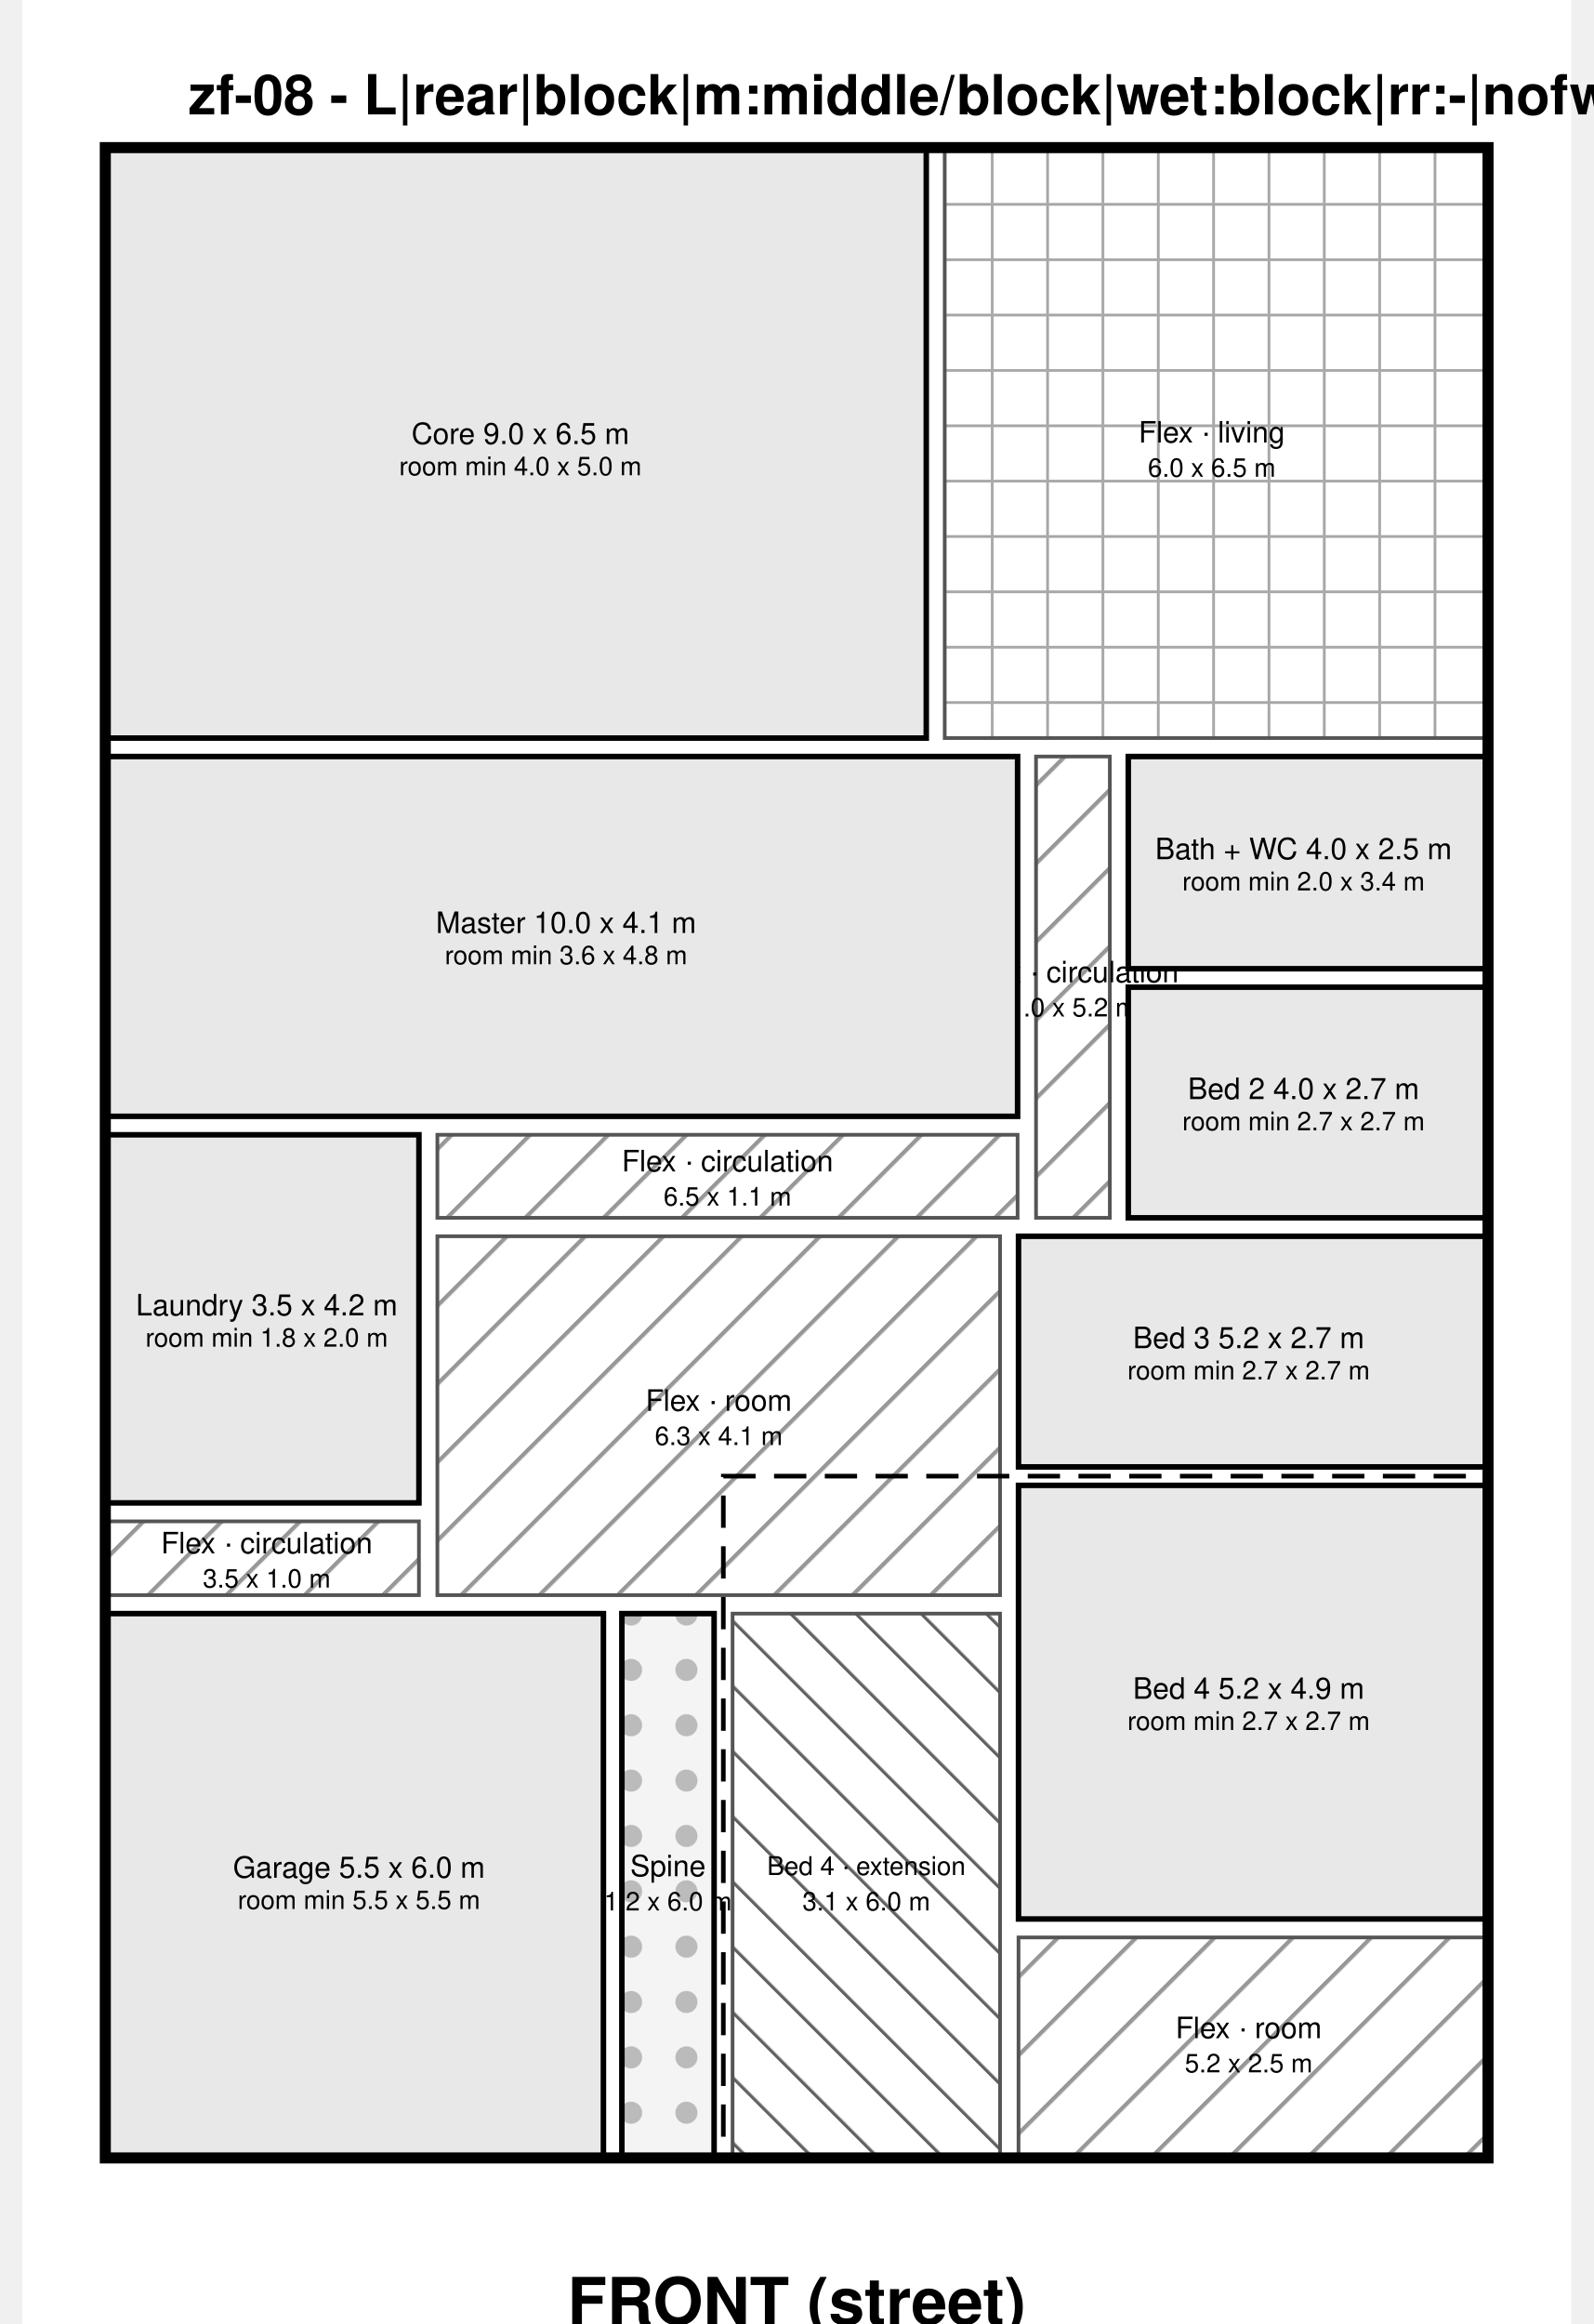
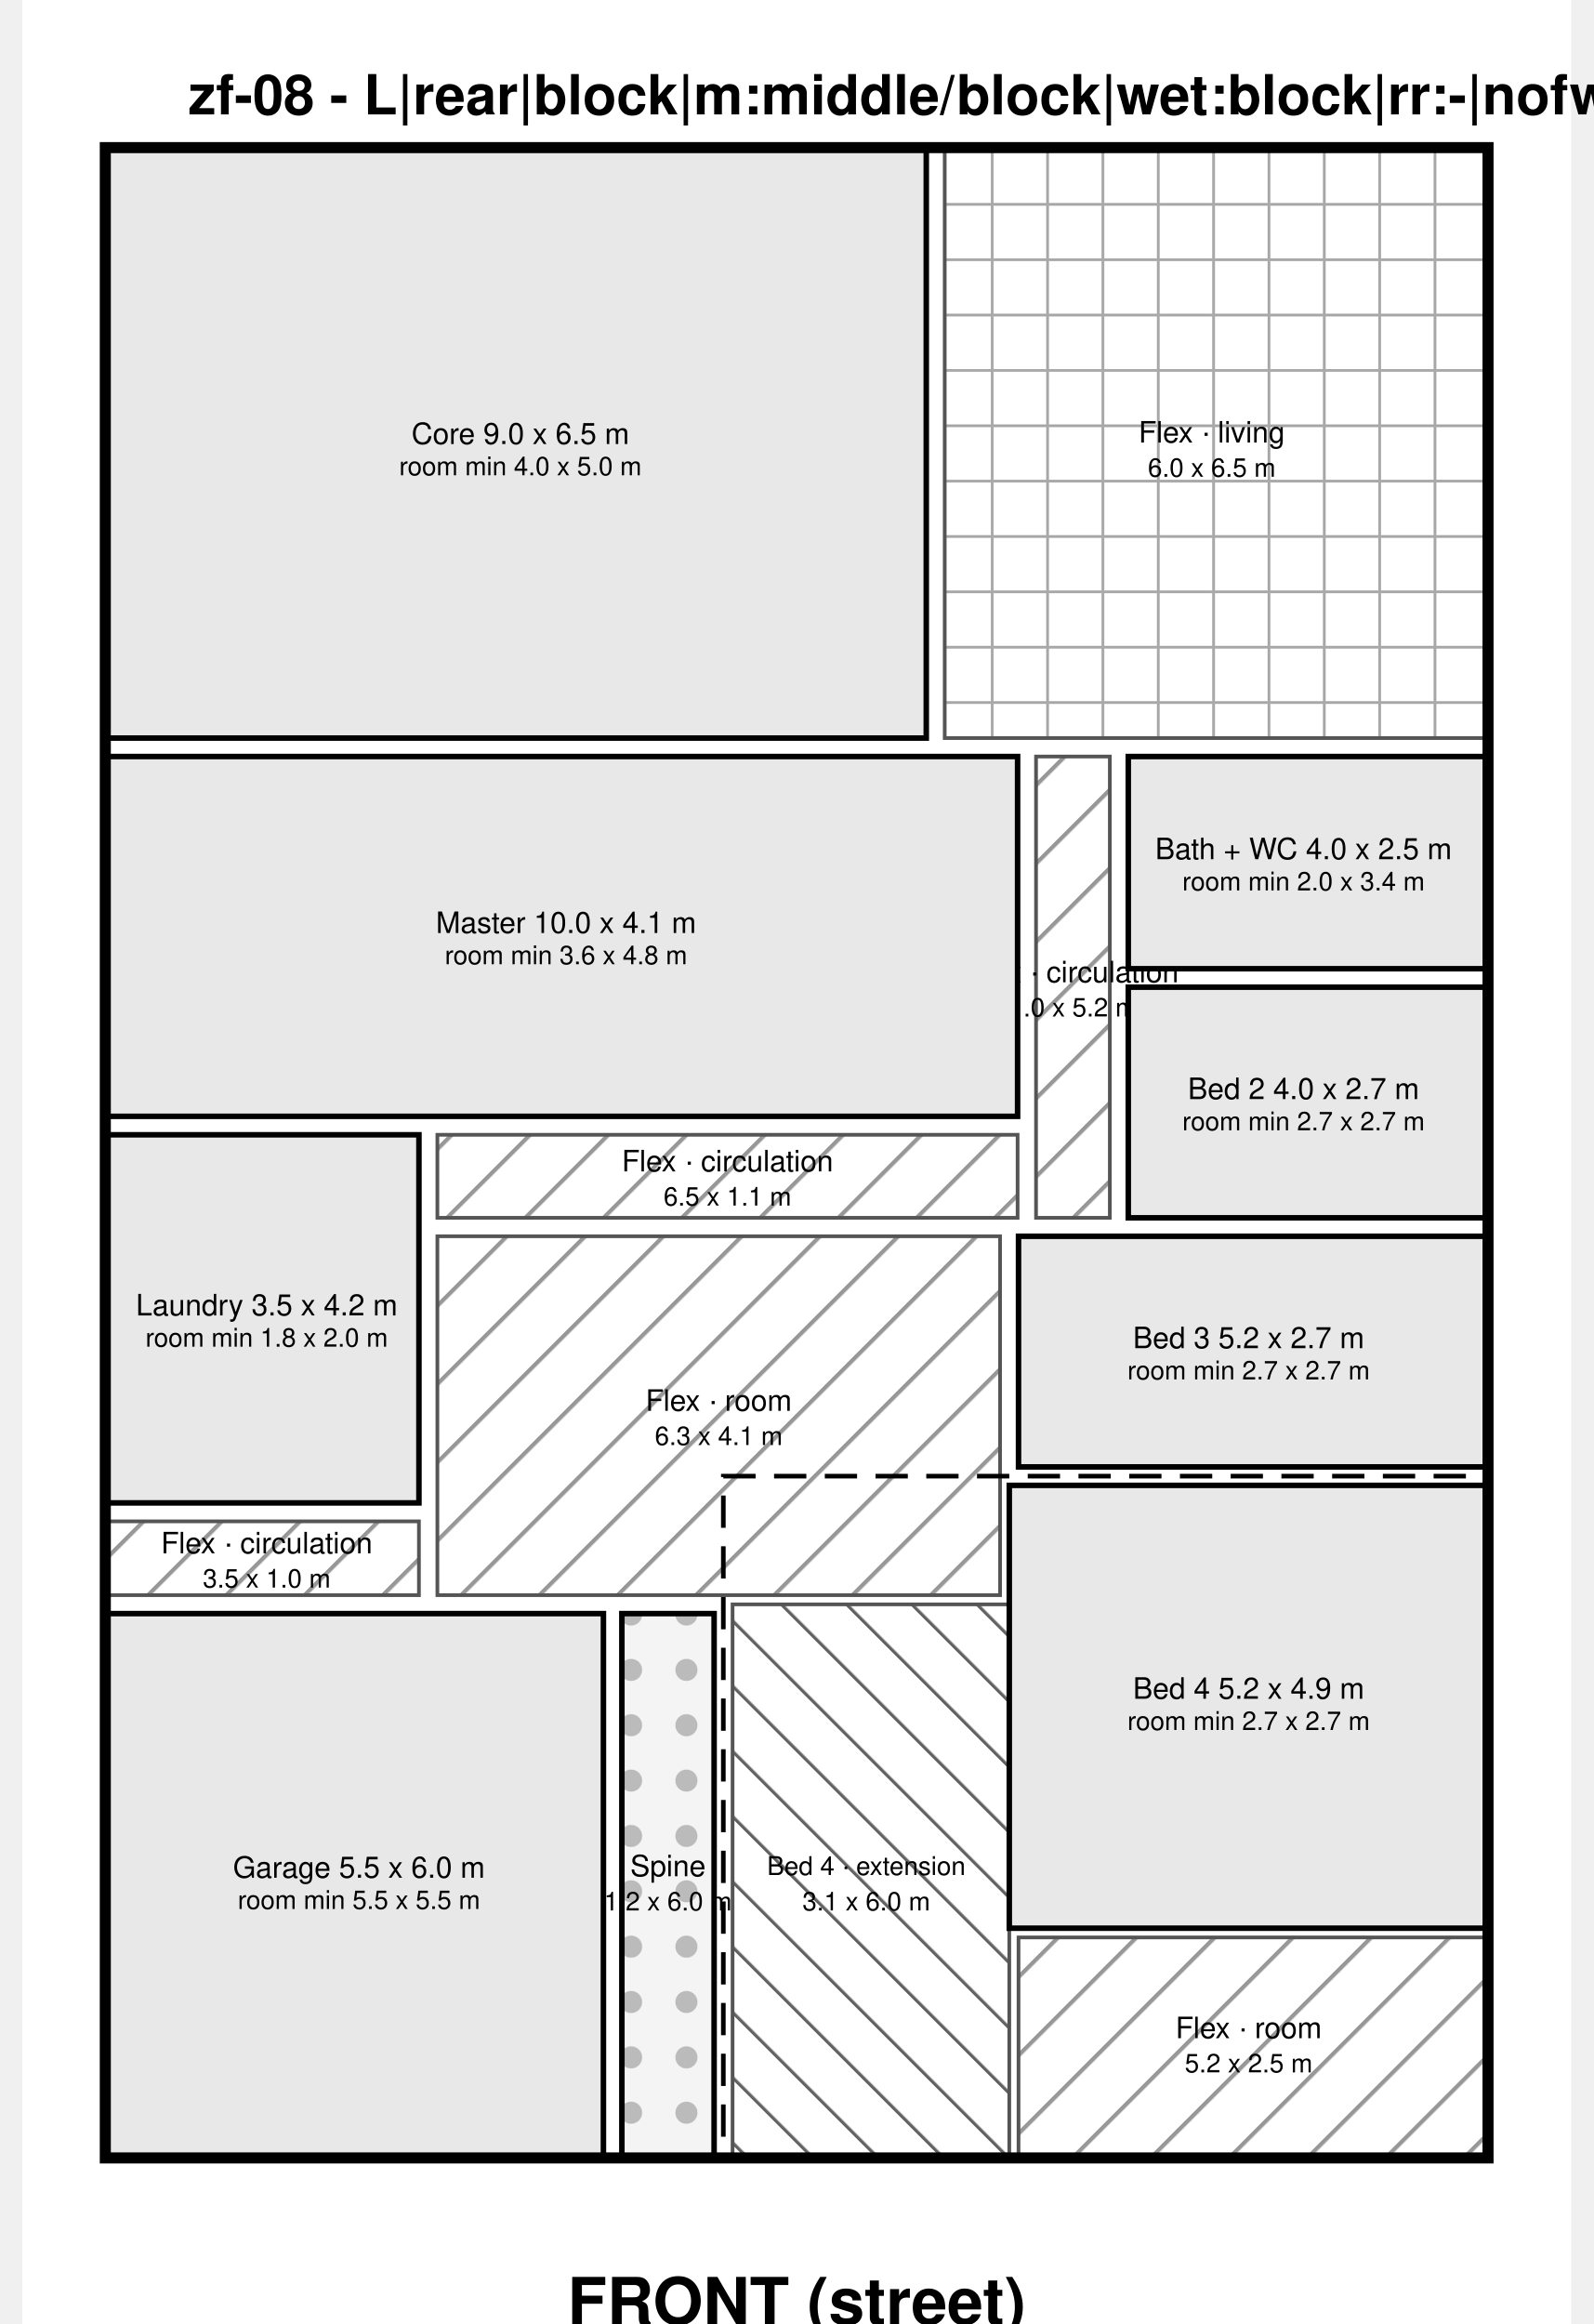
<svg xmlns="http://www.w3.org/2000/svg" width="840" height="1225" viewBox="-900 -1600 16790 25190" font-family="Helvetica, Arial, sans-serif" fill="#000">
  <defs>
    <pattern id="hatch" width="600" height="600" patternUnits="userSpaceOnUse" patternTransform="rotate(45)">
      <rect width="600" height="600" fill="#ffffff" />
      <line x1="0" y1="0" x2="0" y2="600" stroke="#999" stroke-width="90" />
    </pattern>
    <pattern id="hatch2" width="500" height="500" patternUnits="userSpaceOnUse" patternTransform="rotate(-45)">
      <rect width="500" height="500" fill="#ffffff" />
      <line x1="0" y1="0" x2="0" y2="500" stroke="#666" stroke-width="70" />
    </pattern>
    <pattern id="hatch3" width="600" height="600" patternUnits="userSpaceOnUse">
      <rect width="600" height="600" fill="#ffffff" />
      <line x1="0" y1="0" x2="0" y2="600" stroke="#aaa" stroke-width="60" />
      <line x1="0" y1="0" x2="600" y2="0" stroke="#aaa" stroke-width="60" />
    </pattern>
    <pattern id="dots" width="600" height="600" patternUnits="userSpaceOnUse">
      <rect width="600" height="600" fill="#f4f4f4" />
      <circle cx="300" cy="300" r="120" fill="#bbb" />
    </pattern>
  </defs>
  <rect x="-900" y="-1600" width="16790" height="25190" fill="#ffffff" />
  <text x="900" y="-360" font-size="600" font-weight="bold">zf-08 - L|rear|block|m:middle/block|wet:block|rr:-|nofw|v3</text>
  <g>
    <rect x="9100" y="0" width="5890" height="6400" fill="url(#hatch3)" stroke="#555" stroke-width="40" />
    <text x="11995" y="3090" font-size="320" text-anchor="middle" dominant-baseline="middle">Flex · living</text>
    <text x="11995" y="3474" font-size="280" text-anchor="middle" dominant-baseline="middle">6.0 x 6.5 m</text>
  </g>
  <g>
    <rect x="10090" y="6600" width="800" height="5000" fill="url(#hatch)" stroke="#555" stroke-width="40" />
    <text x="10490" y="8940" font-size="320" text-anchor="middle" dominant-baseline="middle">Flex · circulation</text>
    <text x="10490" y="9324" font-size="280" text-anchor="middle" dominant-baseline="middle">1.0 x 5.2 m</text>
  </g>
  <g>
    <rect x="3600" y="10700" width="6290" height="900" fill="url(#hatch)" stroke="#555" stroke-width="40" />
    <text x="6745" y="10990" font-size="320" text-anchor="middle" dominant-baseline="middle">Flex · circulation</text>
    <text x="6745" y="11374" font-size="280" text-anchor="middle" dominant-baseline="middle">6.5 x 1.1 m</text>
  </g>
  <g>
    <rect x="3600" y="11800" width="6100" height="3890" fill="url(#hatch)" stroke="#555" stroke-width="40" />
    <text x="6650" y="13585" font-size="320" text-anchor="middle" dominant-baseline="middle">Flex · room</text>
    <text x="6650" y="13969" font-size="280" text-anchor="middle" dominant-baseline="middle">6.3 x 4.1 m</text>
  </g>
  <g>
    <rect x="0" y="14890" width="3400" height="800" fill="url(#hatch)" stroke="#555" stroke-width="40" />
    <text x="1750" y="15130" font-size="320" text-anchor="middle" dominant-baseline="middle">Flex · circulation</text>
    <text x="1750" y="15514" font-size="280" text-anchor="middle" dominant-baseline="middle">3.5 x 1.0 m</text>
  </g>
  <g>
    <rect x="9900" y="19400" width="5090" height="2390" fill="url(#hatch)" stroke="#555" stroke-width="40" />
    <text x="12395" y="20385" font-size="320" text-anchor="middle" dominant-baseline="middle">Flex · room</text>
    <text x="12395" y="20769" font-size="280" text-anchor="middle" dominant-baseline="middle">5.2 x 2.5 m</text>
  </g>
  <g>
-     <rect x="6800" y="15890" width="2900" height="5900" fill="url(#hatch2)" stroke="#555" stroke-width="40" />
+     <rect x="6800" y="15790" width="3000" height="6000" fill="url(#hatch2)" stroke="#555" stroke-width="40" />
    <text x="8250" y="18630" font-size="280" text-anchor="middle" dominant-baseline="middle">Bed 4 · extension</text>
    <text x="8250" y="19014" font-size="280" text-anchor="middle" dominant-baseline="middle">3.1 x 6.0 m</text>
    <rect x="6700" y="14400" width="8290" height="7390" fill="none" stroke="#000" stroke-width="50" stroke-dasharray="350 200" />
  </g>
  <g>
    <rect x="0" y="0" width="8900" height="6400" fill="#e8e8e8" stroke="#000" stroke-width="60" />
    <text x="4500" y="3106" font-size="320" text-anchor="middle" dominant-baseline="middle">Core 9.0 x 6.5 m</text>
    <text x="4500" y="3458" font-size="280" text-anchor="middle" dominant-baseline="middle">room min 4.0 x 5.0 m</text>
  </g>
  <g>
    <rect x="0" y="6600" width="9890" height="3900" fill="#e8e8e8" stroke="#000" stroke-width="60" />
    <text x="4995" y="8406" font-size="320" text-anchor="middle" dominant-baseline="middle">Master 10.0 x 4.1 m</text>
    <text x="4995" y="8758" font-size="280" text-anchor="middle" dominant-baseline="middle">room min 3.6 x 4.8 m</text>
  </g>
  <g>
    <rect x="0" y="10700" width="3400" height="3990" fill="#e8e8e8" stroke="#000" stroke-width="60" />
    <text x="1750" y="12551" font-size="320" text-anchor="middle" dominant-baseline="middle">Laundry 3.5 x 4.2 m</text>
    <text x="1750" y="12903" font-size="280" text-anchor="middle" dominant-baseline="middle">room min 1.8 x 2.0 m</text>
  </g>
  <g>
    <rect x="0" y="15890" width="5400" height="5900" fill="#e8e8e8" stroke="#000" stroke-width="60" />
    <text x="2750" y="18646" font-size="320" text-anchor="middle" dominant-baseline="middle">Garage 5.5 x 6.0 m</text>
    <text x="2750" y="18998" font-size="280" text-anchor="middle" dominant-baseline="middle">room min 5.5 x 5.5 m</text>
  </g>
  <g>
    <rect x="11090" y="6600" width="3900" height="2300" fill="#e8e8e8" stroke="#000" stroke-width="60" />
    <text x="12990" y="7606" font-size="320" text-anchor="middle" dominant-baseline="middle">Bath + WC 4.0 x 2.5 m</text>
    <text x="12990" y="7958" font-size="280" text-anchor="middle" dominant-baseline="middle">room min 2.0 x 3.4 m</text>
  </g>
  <g>
    <rect x="11090" y="9100" width="3900" height="2500" fill="#e8e8e8" stroke="#000" stroke-width="60" />
    <text x="12990" y="10206" font-size="320" text-anchor="middle" dominant-baseline="middle">Bed 2 4.0 x 2.7 m</text>
    <text x="12990" y="10558" font-size="280" text-anchor="middle" dominant-baseline="middle">room min 2.7 x 2.7 m</text>
  </g>
  <g>
    <rect x="9900" y="11800" width="5090" height="2500" fill="#e8e8e8" stroke="#000" stroke-width="60" />
    <text x="12395" y="12906" font-size="320" text-anchor="middle" dominant-baseline="middle">Bed 3 5.2 x 2.7 m</text>
    <text x="12395" y="13258" font-size="280" text-anchor="middle" dominant-baseline="middle">room min 2.7 x 2.7 m</text>
  </g>
  <g>
-     <rect x="9900" y="14500" width="5090" height="4700" fill="#e8e8e8" stroke="#000" stroke-width="60" />
+     <rect x="9800" y="14500" width="5190" height="4800" fill="#e8e8e8" stroke="#000" stroke-width="60" />
    <text x="12395" y="16706" font-size="320" text-anchor="middle" dominant-baseline="middle">Bed 4 5.2 x 4.9 m</text>
    <text x="12395" y="17058" font-size="280" text-anchor="middle" dominant-baseline="middle">room min 2.7 x 2.7 m</text>
  </g>
  <g>
    <rect x="5600" y="15890" width="1000" height="5900" fill="url(#dots)" stroke="#000" stroke-width="60" />
    <text x="6100" y="18630" font-size="320" text-anchor="middle" dominant-baseline="middle">Spine</text>
    <text x="6100" y="19014" font-size="280" text-anchor="middle" dominant-baseline="middle">1.2 x 6.0 m</text>
  </g>
  <rect x="0" y="0" width="14990" height="21790" fill="none" stroke="#000" stroke-width="120" />
  <text x="7495" y="23590" font-size="700" text-anchor="middle" font-weight="bold">FRONT (street)</text>
</svg>
